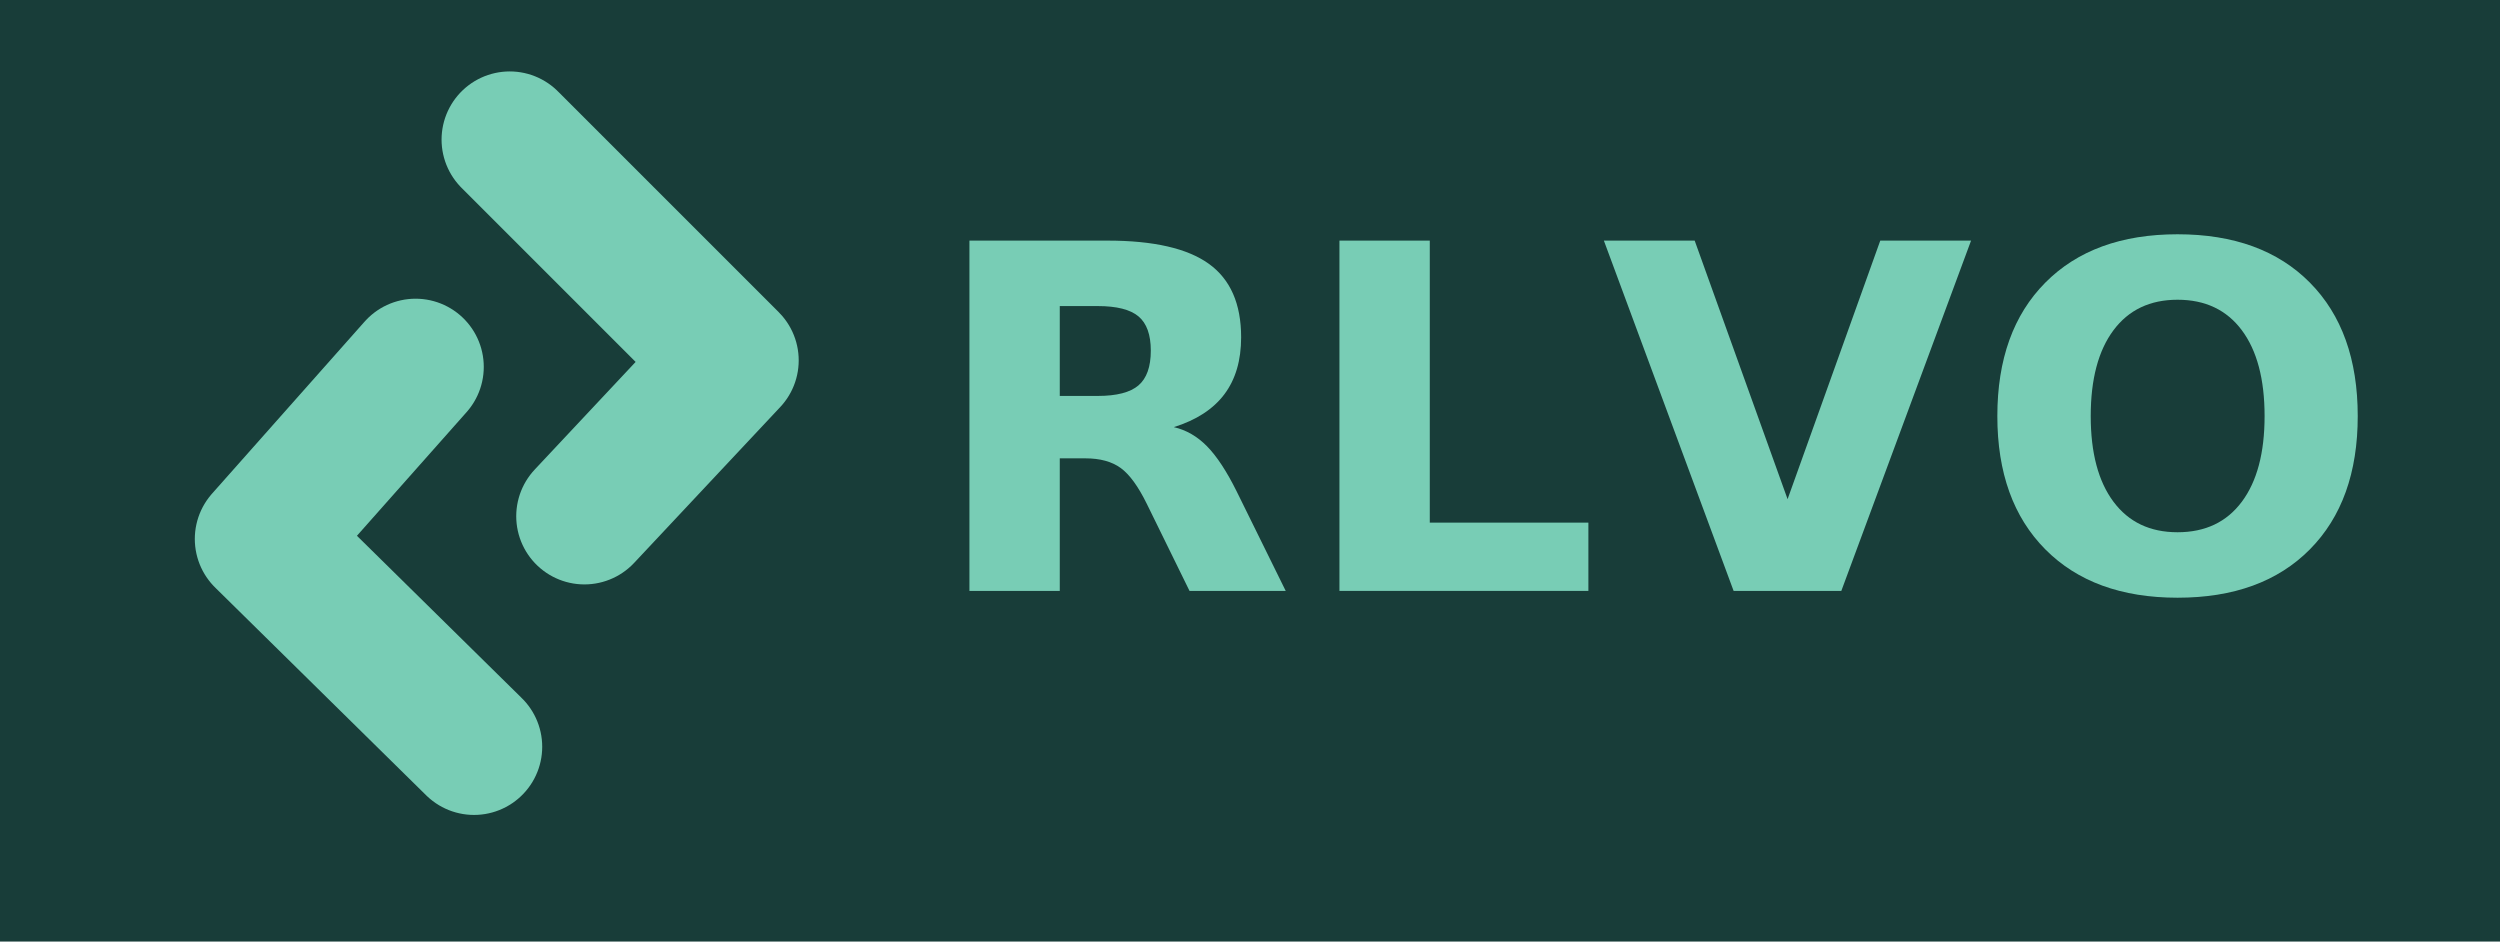
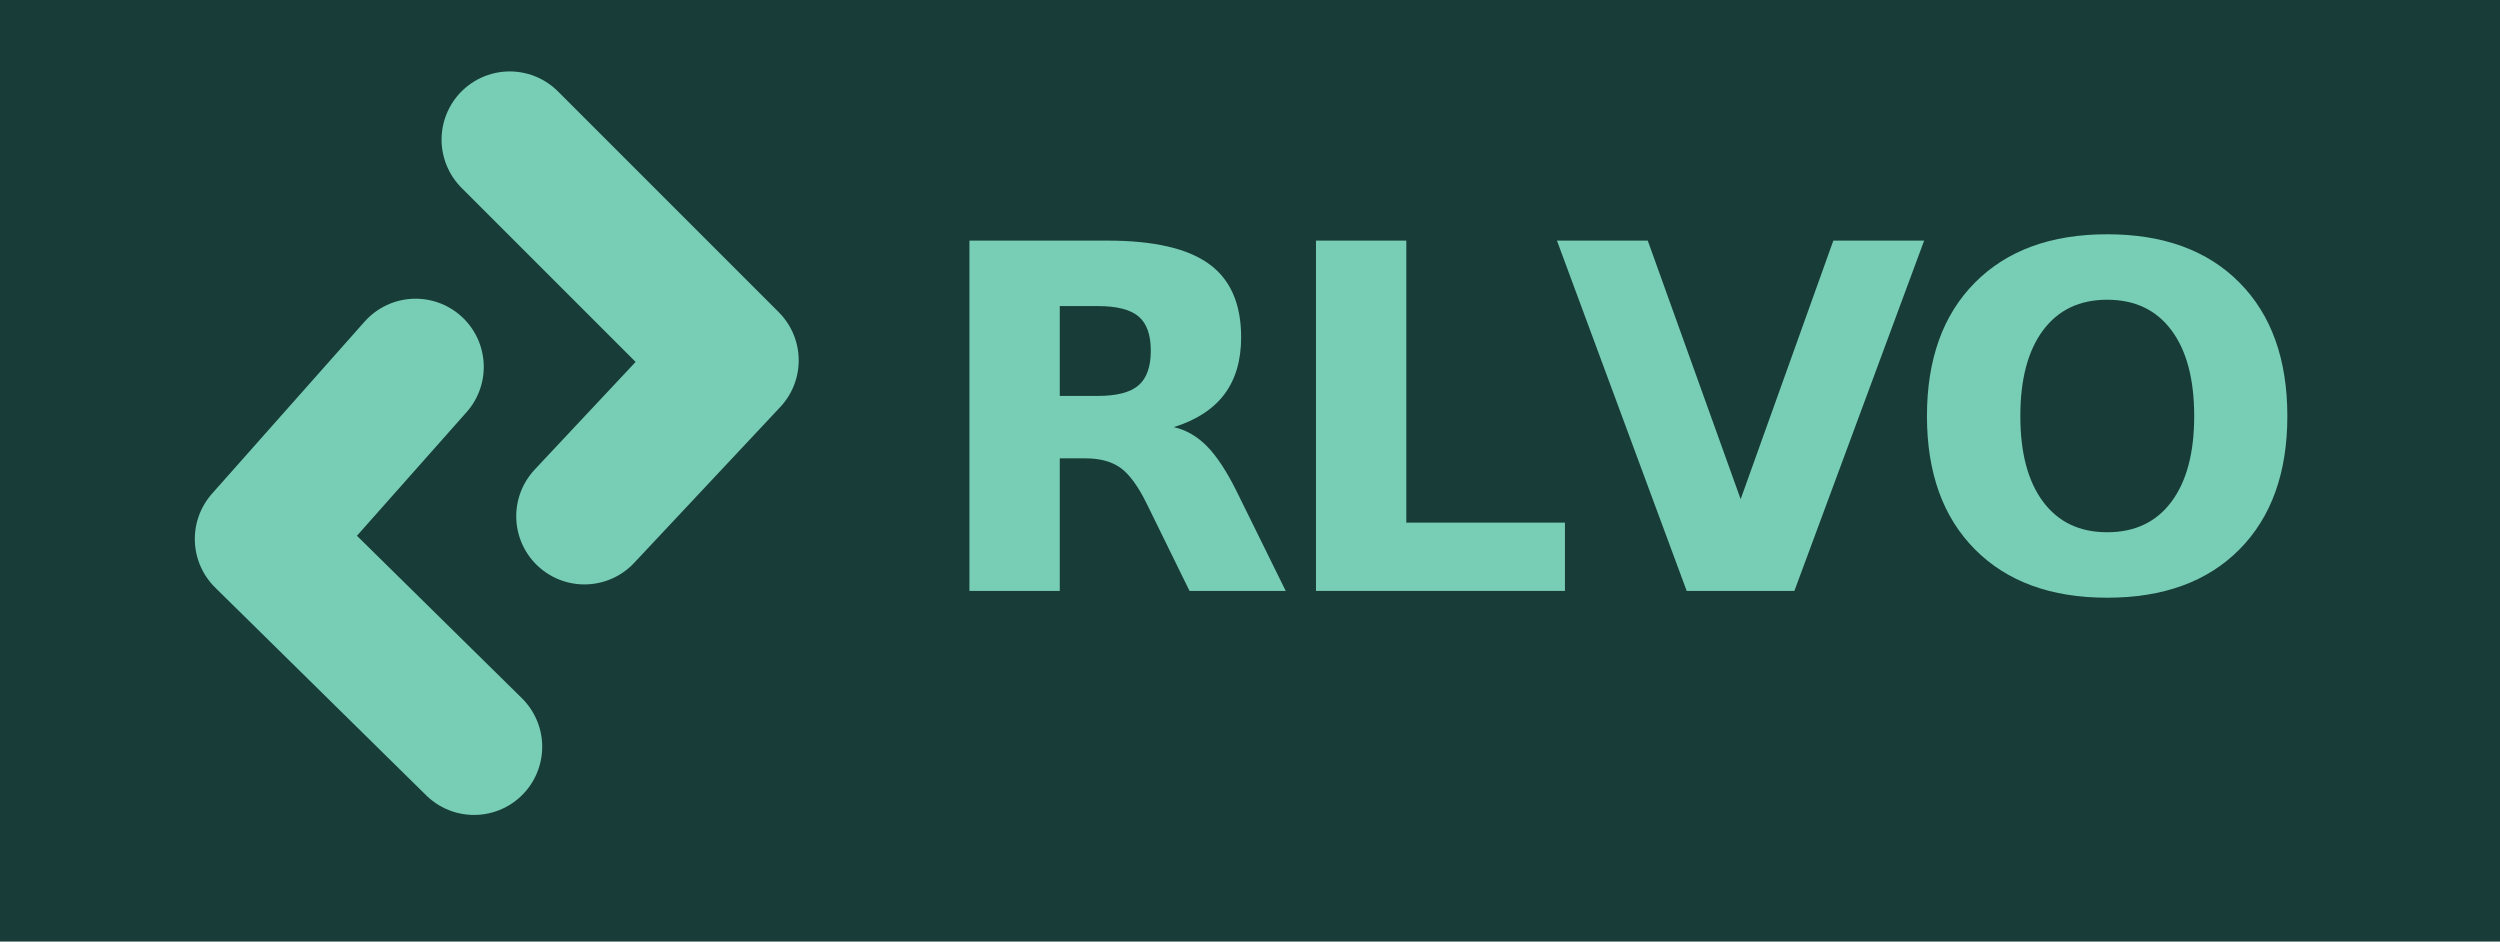
<svg xmlns="http://www.w3.org/2000/svg" width="770" height="290" viewBox="0 0 770 290">
  <rect width="770" height="290" fill="#183D39" />
  <g transform="translate(20 0)">
    <g fill="none" stroke="#78CDB5" stroke-width="42" stroke-linecap="round" stroke-linejoin="round">
      <path d="M 137 43 L 205 111 L 160 159" />
      <path d="M 108 113 L 61 166 L 126 230" />
    </g>
  </g>
  <g fill="#78CDB5">
    <path d="M735 831Q856 831 908.5 876.0Q961 921 961 1024Q961 1126 908.5 1170.0Q856 1214 735 1214H573V831ZM573 565V0H188V1493H776Q1071 1493 1208.5 1394.0Q1346 1295 1346 1081Q1346 933 1274.5 838.0Q1203 743 1059 698Q1138 680 1200.5 616.5Q1263 553 1327 424L1536 0H1126L944 371Q889 483 832.5 524.0Q776 565 682 565Z" transform="translate(285.000 182.000) scale(0.072266 -0.072266)" />
-     <path d="M188 1493H573V291H1249V0H188Z" transform="translate(398.963 182.000) scale(0.072266 -0.072266)" />
-     <path d="M10 1493H397L793 391L1188 1493H1575L1022 0H563Z" transform="translate(493.270 182.000) scale(0.072266 -0.072266)" />
-     <path d="M870 1241Q694 1241 597.0 1111.0Q500 981 500 745Q500 510 597.0 380.0Q694 250 870 250Q1047 250 1144.0 380.0Q1241 510 1241 745Q1241 981 1144.0 1111.0Q1047 1241 870 1241ZM870 1520Q1230 1520 1434.0 1314.0Q1638 1108 1638 745Q1638 383 1434.0 177.0Q1230 -29 870 -29Q511 -29 306.5 177.0Q102 383 102 745Q102 1108 306.5 1314.0Q511 1520 870 1520Z" transform="translate(607.811 182.000) scale(0.072266 -0.072266)" />
+     <path d="M188 1493H573V291H1249V0H188Z" transform="translate(391.736 182.000) scale(0.072266 -0.072266)" />
+     <path d="M10 1493H397L793 391L1188 1493H1575L1022 0H563Z" transform="translate(478.817 182.000) scale(0.072266 -0.072266)" />
+     <path d="M870 1241Q694 1241 597.0 1111.0Q500 981 500 745Q500 510 597.0 380.0Q694 250 870 250Q1047 250 1144.0 380.0Q1241 510 1241 745Q1241 981 1144.0 1111.0Q1047 1241 870 1241ZM870 1520Q1230 1520 1434.0 1314.0Q1638 1108 1638 745Q1638 383 1434.0 177.0Q1230 -29 870 -29Q511 -29 306.5 177.0Q102 383 102 745Q102 1108 306.5 1314.0Q511 1520 870 1520Z" transform="translate(586.131 182.000) scale(0.072266 -0.072266)" />
  </g>
</svg>
